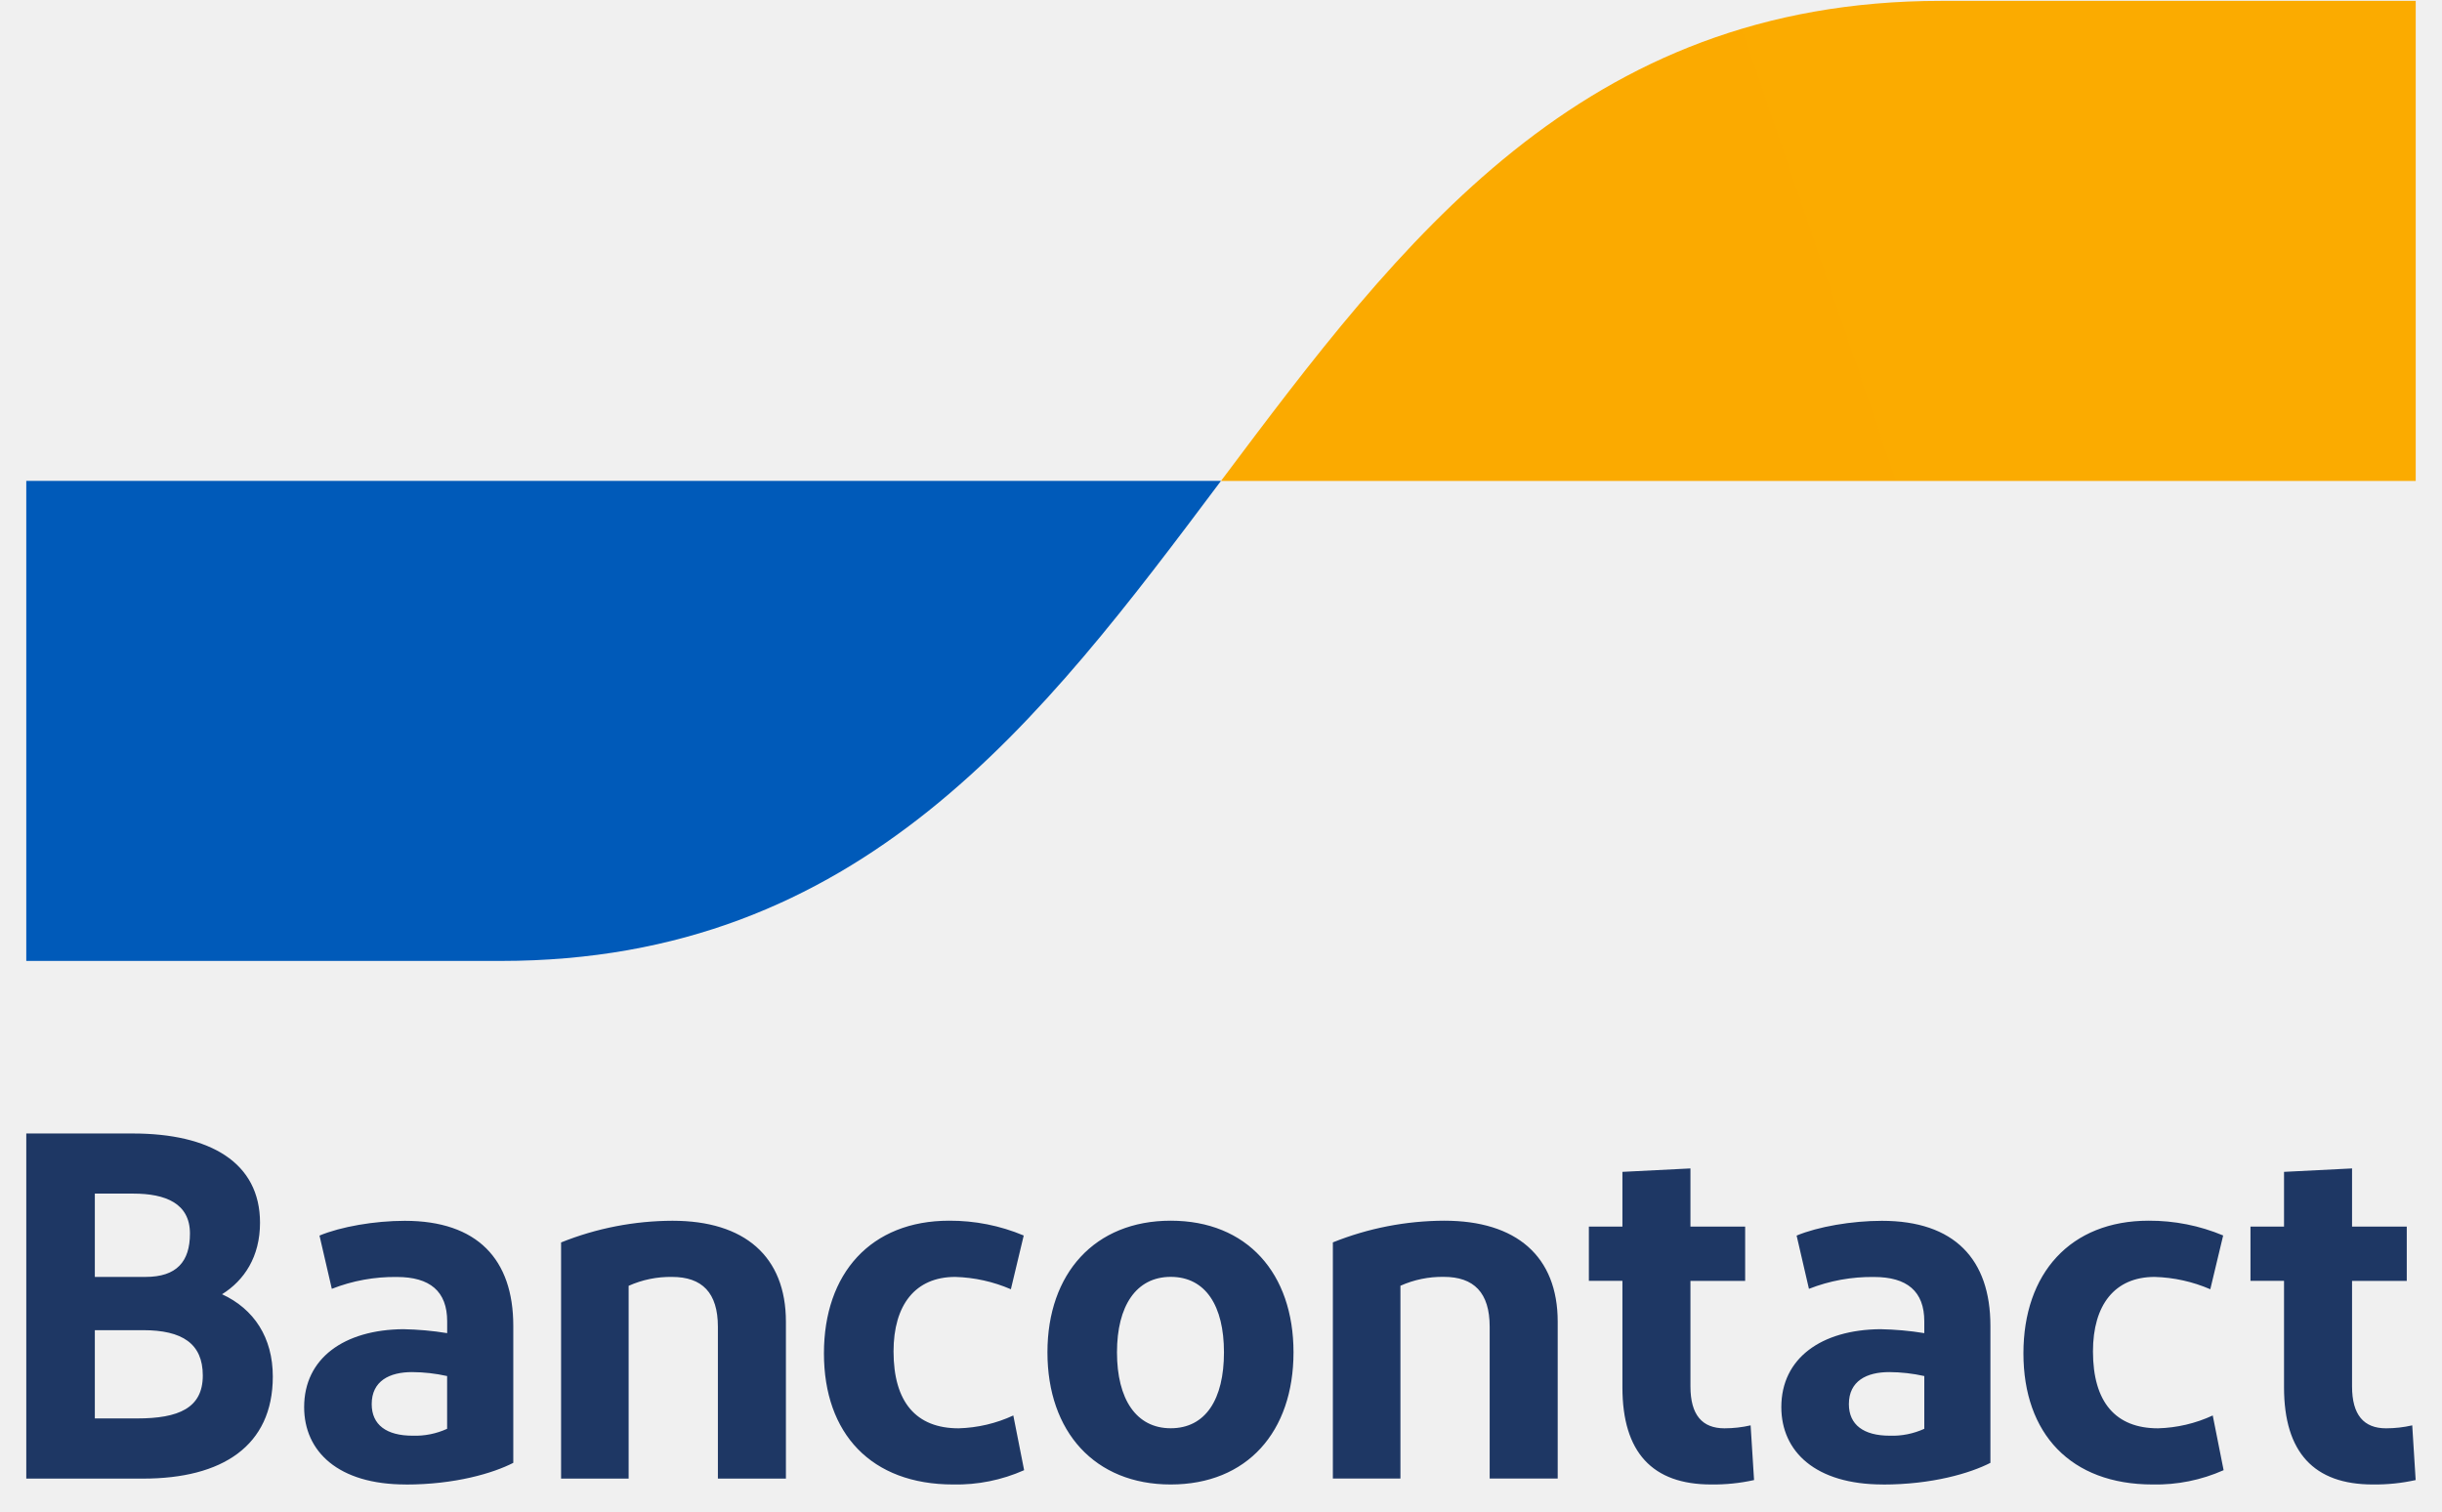
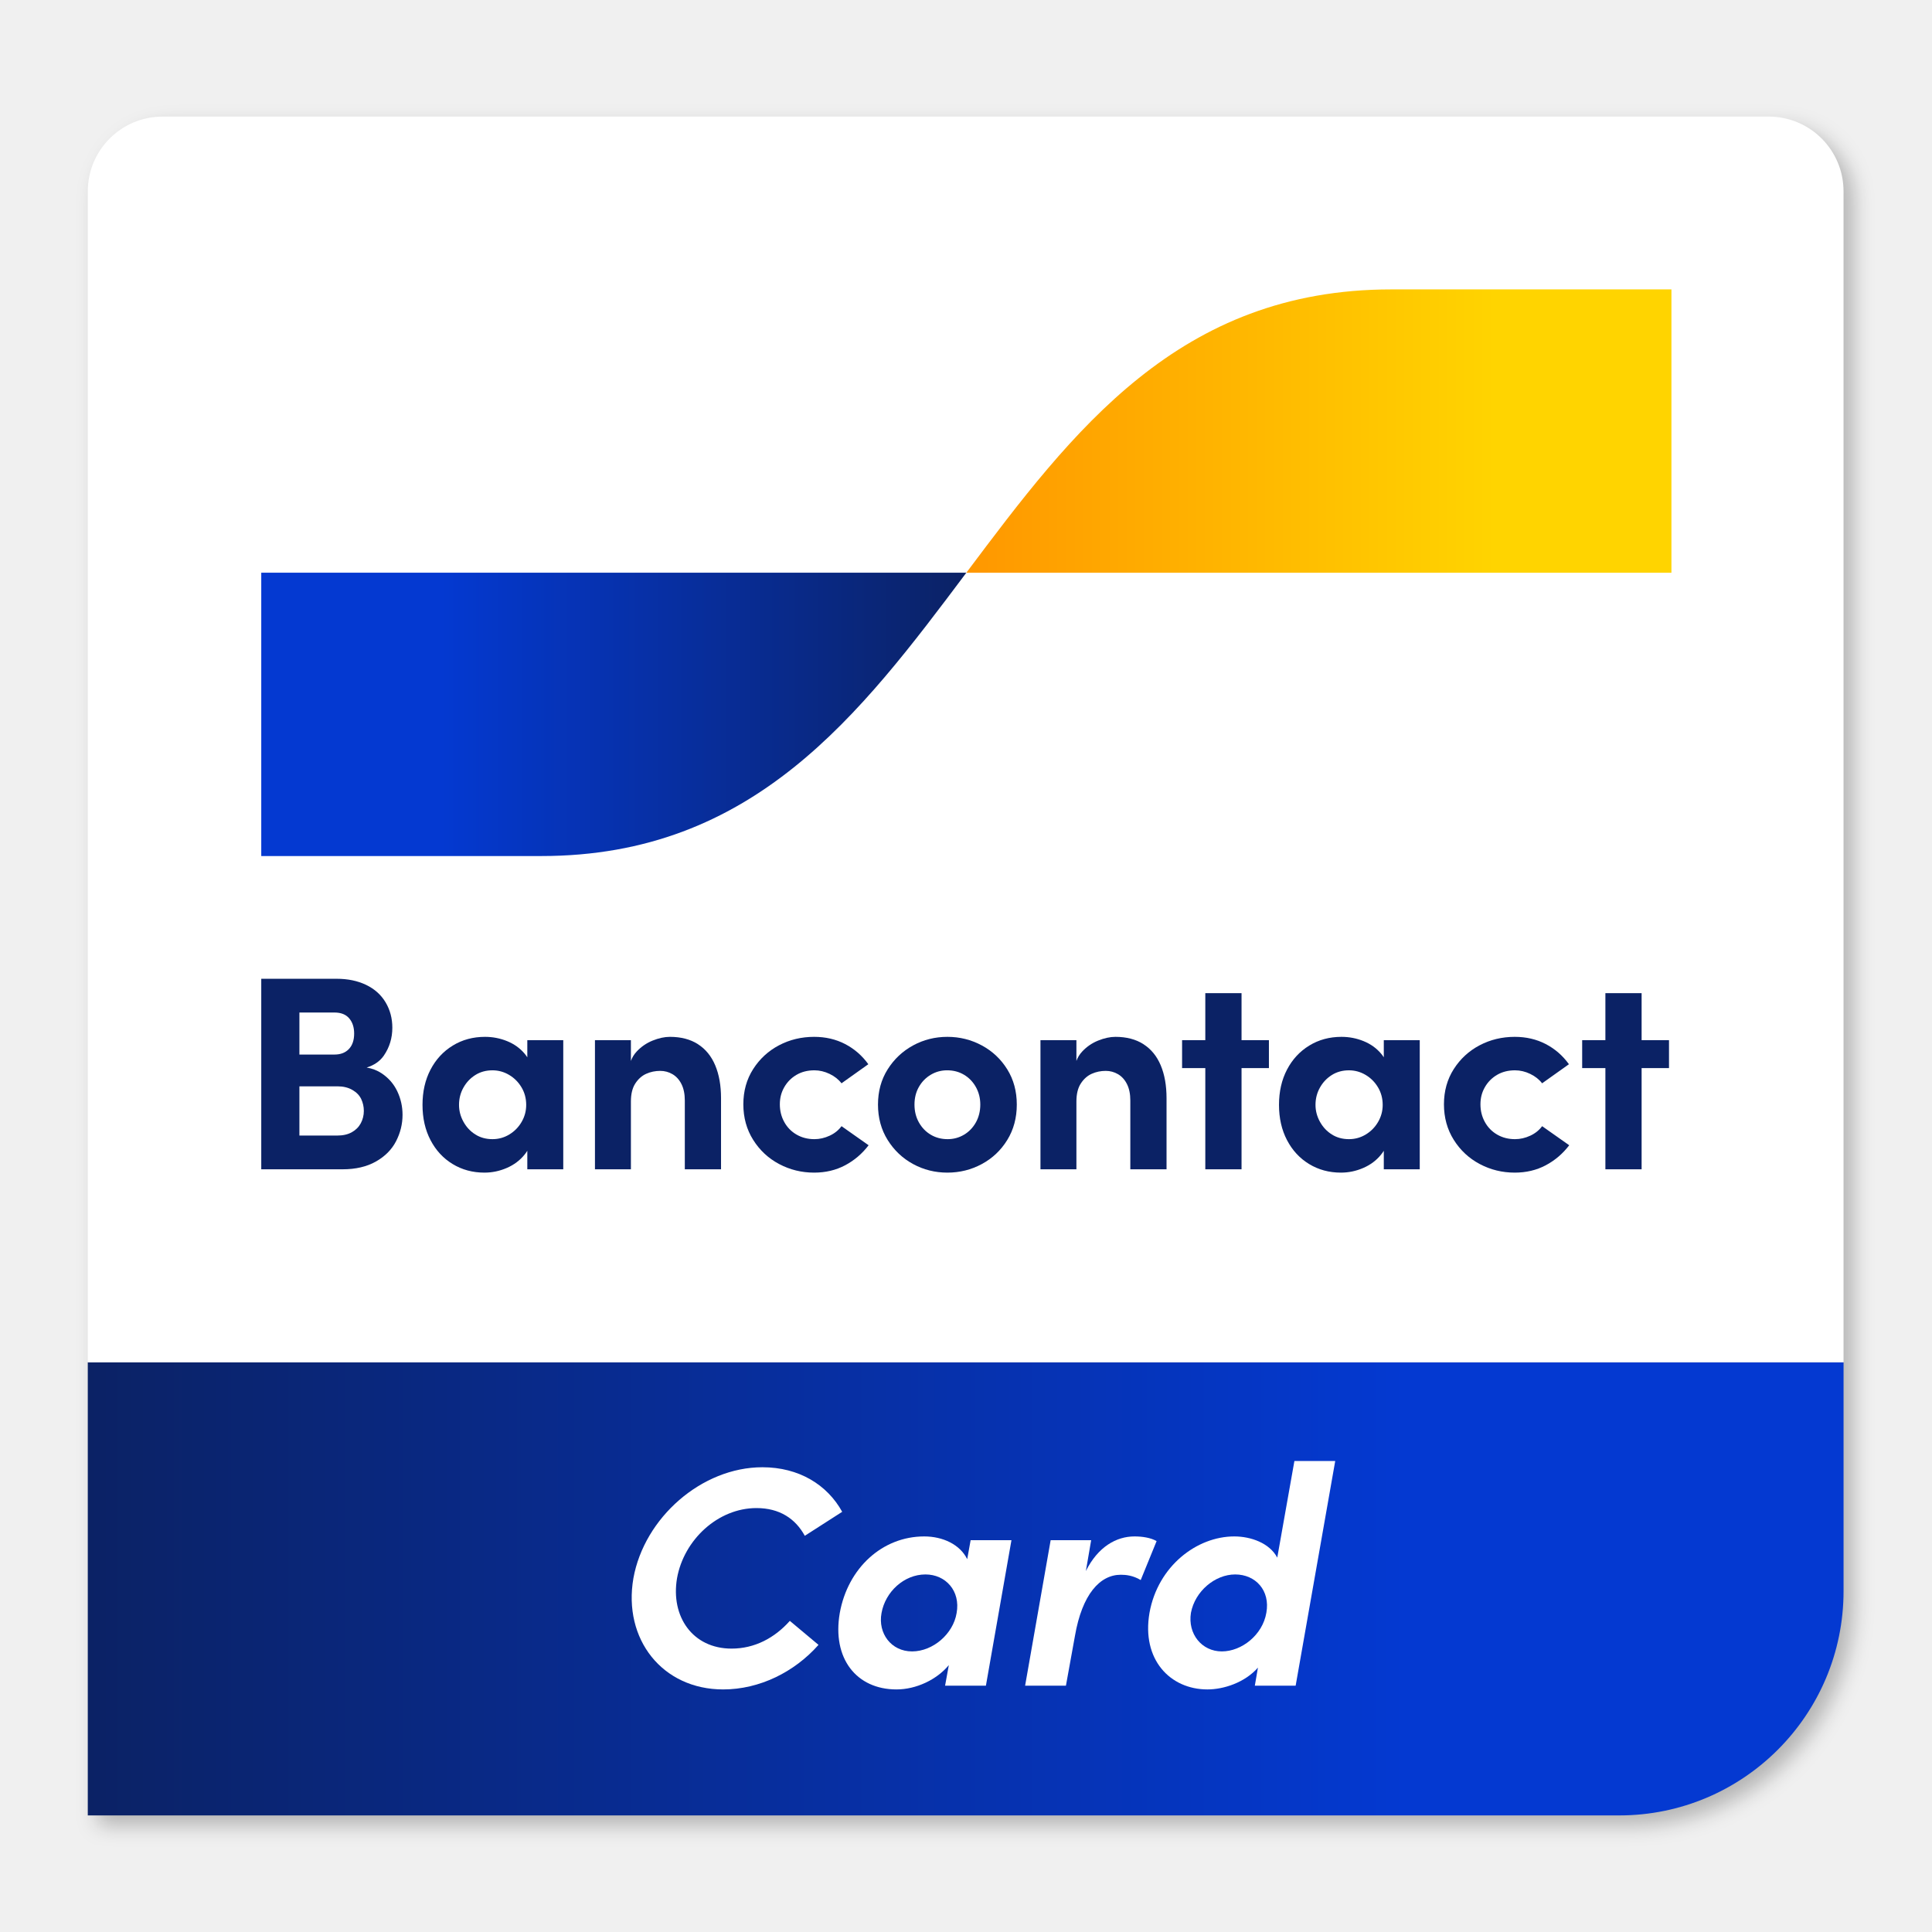
- <svg xmlns="http://www.w3.org/2000/svg" fill="none" viewBox="0 0 42 26">
-   <linearGradient id="a" gradientUnits="userSpaceOnUse" x1="416.071" x2="1766.43" y1="427.26" y2="-74.301">
-     <stop offset="0" stop-color="#005ab9" />
-     <stop offset="1" stop-color="#1e3764" />
-   </linearGradient>
-   <linearGradient id="b" gradientUnits="userSpaceOnUse" x1="145.412" x2="1601.92" y1="491.069" y2="-5.857">
-     <stop offset="0" stop-color="#fba900" />
-     <stop offset="1" stop-color="#ffd800" />
-   </linearGradient>
-   <path d="m.452 25.432v-5.936h1.832c1.331 0 2.188.5 2.188 1.535 0 .585-.271.992-.653 1.23.551.254.873.746.873 1.416 0 1.196-.873 1.755-2.23 1.755zm1.179-3.469h.873c.534 0 .763-.263.763-.746 0-.517-.416-.687-.975-.687h-.661zm0 2.434h.729c.712 0 1.128-.178 1.128-.738 0-.551-.356-.78-1.026-.78h-.831zm5.347 1.136c-1.162 0-1.747-.568-1.747-1.331 0-.84.687-1.331 1.705-1.34.253.005.505.027.755.068v-.203c0-.517-.297-.763-.865-.763-.383-.005-.763.064-1.119.204l-.212-.916c.365-.153.95-.254 1.467-.254 1.247 0 1.866.661 1.866 1.806v2.357c-.348.178-1.001.373-1.849.373zm.712-.958v-.907c-.198-.044-.4-.067-.602-.068-.39 0-.695.153-.695.551 0 .356.254.543.704.543.204.007.408-.034.594-.119zm1.96.857v-4.062c.609-.245 1.26-.371 1.917-.373 1.238 0 1.95.611 1.95 1.738v2.697h-1.17v-2.612c0-.585-.271-.857-.789-.857-.257-.004-.511.048-.746.153v3.316zm7.957-4.181-.221.924c-.303-.131-.628-.203-.958-.212-.687 0-1.06.483-1.06 1.281 0 .874.39 1.323 1.119 1.323.325-.009.646-.084.941-.221l.186.941c-.384.171-.801.255-1.221.246-1.408 0-2.222-.873-2.222-2.256 0-1.374.806-2.281 2.154-2.281.44-.002.875.084 1.28.254zm2.528 4.282c-1.306 0-2.12-.907-2.12-2.273 0-1.357.814-2.264 2.12-2.264 1.315 0 2.112.907 2.112 2.264 0 1.365-.797 2.273-2.112 2.273zm0-.967c.602 0 .916-.5.916-1.306 0-.797-.314-1.298-.916-1.298-.594 0-.924.5-.924 1.298 0 .806.331 1.306.924 1.306zm2.789.865v-4.062c.609-.245 1.26-.371 1.917-.373 1.238 0 1.95.611 1.95 1.738v2.697h-1.17v-2.612c0-.585-.271-.857-.789-.857-.257-.004-.511.048-.746.153v3.316zm6.506.102c-1.009 0-1.526-.551-1.526-1.671v-1.832h-.577v-.933h.577v-.941l1.17-.059v1.001h.941v.933h-.941v1.815c0 .492.203.721.585.721.151-0.0.302-.017.45-.051l.059.941c-.242.054-.49.079-.738.076zm2.954 0c-1.162 0-1.747-.568-1.747-1.331 0-.84.687-1.331 1.704-1.34.253.005.505.027.755.068v-.203c0-.517-.297-.763-.865-.763-.383-.005-.763.064-1.119.204l-.212-.916c.365-.153.95-.254 1.467-.254 1.247 0 1.866.661 1.866 1.806v2.357c-.348.178-1.001.373-1.849.373zm.712-.958v-.907c-.198-.044-.4-.067-.602-.068-.39 0-.695.153-.695.551 0 .356.254.543.704.543.204.007.407-.034.594-.119zm5.14-3.324-.221.924c-.303-.131-.628-.203-.958-.212-.687 0-1.06.483-1.06 1.281 0 .874.39 1.323 1.119 1.323.325-.009.646-.084.941-.221l.187.941c-.384.171-.801.255-1.221.246-1.408 0-2.222-.873-2.222-2.256 0-1.374.806-2.281 2.154-2.281.44-.002.875.084 1.281.254zm2.573 4.282c-1.009 0-1.526-.551-1.526-1.671v-1.832h-.577v-.933h.577v-.941l1.17-.059v1.001h.941v.933h-.941v1.815c0 .492.203.721.585.721.151-0.0.302-.017.45-.051l.059.941c-.242.054-.49.079-.738.076z" fill="#1e3764" />
-   <path d="m8.615 16.528c6.192 0 9.289-4.128 12.385-8.257h-20.548v8.257z" fill="url(#a)" />
-   <path d="m33.385.015c-6.192 0-9.289 4.128-12.385 8.257h20.548v-8.257z" fill="url(#b)" />
+ <svg xmlns="http://www.w3.org/2000/svg" id="Logo" viewBox="0 0 1550 1550">
+   <defs>
+     <style>
+       .cls-1 {
+         fill: none;
+       }
+ 
+       .cls-2 {
+         fill: url(#linear-gradient-3);
+       }
+ 
+       .cls-3 {
+         fill: url(#linear-gradient-2);
+       }
+ 
+       .cls-4 {
+         fill: url(#linear-gradient);
+       }
+ 
+       .cls-5 {
+         clip-path: url(#clippath-3);
+       }
+ 
+       .cls-6 {
+         clip-path: url(#clippath-2);
+       }
+ 
+       .cls-7 {
+         filter: url(#AI_Shadow_2);
+       }
+ 
+       .cls-8 {
+         fill: #fff;
+       }
+ 
+       .cls-9 {
+         fill: #0b2265;
+       }
+     </style>
+     <filter id="AI_Shadow_2" x="-15%" y="-15%" width="140%" height="130%">
+       <feGaussianBlur in="SourceAlpha" result="blur" stdDeviation="8" />
+       <feOffset dx="8" dy="8" in="blur" result="offsetBlurredAlpha" />
+       <feFlood flood-color="#000" flood-opacity=".25" />
+       <feComposite in2="offsetBlurredAlpha" operator="in" />
+     </filter>
+     <linearGradient id="linear-gradient" x1="70.43" y1="1274.71" x2="1479.04" y2="1274.71" gradientUnits="userSpaceOnUse">
+       <stop offset="0" stop-color="#0b2265" />
+       <stop offset=".75" stop-color="#0439d1" />
+       <stop offset="1" stop-color="#0439d1" />
+     </linearGradient>
+     <clipPath id="clippath-2">
+       <path class="cls-1" d="M1116.23,232.18c-170.48,0-255.72,113.65-340.96,227.31h565.68v-227.31h-224.72Z" />
+     </clipPath>
+     <linearGradient id="linear-gradient-2" x1="775.27" y1="345.83" x2="1340.95" y2="345.83" gradientUnits="userSpaceOnUse">
+       <stop offset="0" stop-color="#ff9700" />
+       <stop offset=".75" stop-color="#ffd400" />
+       <stop offset="1" stop-color="#ffd400" />
+     </linearGradient>
+     <clipPath id="clippath-3">
+       <path class="cls-1" d="M209.6,459.48v227.3h224.72c170.48,0,255.72-113.66,340.95-227.3H209.6Z" />
+     </clipPath>
+     <linearGradient id="linear-gradient-3" x1="3951.9" y1="-2143.42" x2="3956.28" y2="-2143.42" gradientTransform="translate(-505711.08 -273826.97) scale(128.02 -128.02)" gradientUnits="userSpaceOnUse">
+       <stop offset="0" stop-color="#0439d1" />
+       <stop offset=".25" stop-color="#0439d1" />
+       <stop offset="1" stop-color="#0b2265" />
+     </linearGradient>
+   </defs>
+   <g class="cls-7">
+     <path d="M1299.08,1456.46H70.43v-363.51h1408.61v183.54c0,99.39-80.57,179.97-179.97,179.97Z" />
+     <path d="M1479.04,1092.95H70.43V153.54c0-33.14,26.86-60,60-60h1288.61c33.14,0,60,26.86,60,60v939.41Z" />
+   </g>
+   <g>
+     <g>
+       <path class="cls-4" d="M1299.08,1456.46H70.43v-363.51h1408.61v183.54c0,99.39-80.57,179.97-179.97,179.97Z" />
+       <g>
+         <path class="cls-8" d="M586.92,1322.64c-31.25,0-49-25.75-43.75-56.5,5.5-30.75,32.75-56.25,63.75-56.25,18.5,0,31.25,8.5,38.75,22.25l30-19.25c-12-21.75-34.75-35.75-64-35.75-48.75,0-94.75,40.5-103.5,89-8.5,49,23.25,89.25,72,89.25,29.25,0,57.25-14,76.5-35.75l-23-19.25c-12.25,13.75-28.25,22.25-46.75,22.25Z" />
+         <path class="cls-8" d="M775.97,1250.89c-5.75-11.75-19.5-18.25-34.5-18.25-33.5,0-61.25,25.25-67.75,61.5-6.25,36.25,13.25,61.25,45.5,61.25,15.75,0,32.25-7.75,42-19.5l-3,16.5h32.75l20.5-116.75h-32.75l-2.75,15.25ZM767.47,1294.14c-2.75,16.75-19,30.75-35.75,30.75s-27.5-14.5-24.5-30.75c3-17,18-31,35.25-31,16.25,0,28.25,13.25,25,31Z" />
+         <path class="cls-8" d="M910.17,1232.64c-14.5,0-29.25,8.25-39,27.75l4.25-24.75h-32.5l-20.5,116.75h32.75l7.25-40c5.75-33.25,20-49,36.75-49,4,0,9.75.5,16,4.25l12.75-31.25c-4.75-2.75-11.5-3.75-17.75-3.75Z" />
+         <path class="cls-8" d="M1038.47,1172.14l-13.75,77.5c-6.25-11.75-21.25-17-34.5-17-30,0-61.25,23.75-68,61.25-6.5,37.5,16.5,61.5,46.5,61.5,13,0,30-5.5,40.5-17.5l-2.5,14.5h32.75l31.75-180.25h-32.75ZM1015.97,1293.89c-3,17.75-19.75,31-35.75,31s-27.5-14-24.75-31c3.25-17.25,19.25-30.75,35.5-30.75s28.25,12.75,25,30.75Z" />
+       </g>
+       <g>
+         <path class="cls-8" d="M1479.04,1092.95H70.43V153.54c0-33.14,26.86-60,60-60h1288.61c33.14,0,60,26.86,60,60v939.41Z" />
+         <g>
+           <g class="cls-6">
+             <rect class="cls-3" x="775.27" y="232.18" width="565.68" height="227.31" />
+           </g>
+           <g class="cls-5">
+             <rect class="cls-2" x="209.6" y="459.48" width="565.67" height="227.3" />
+           </g>
+         </g>
+         <g>
+           <path class="cls-9" d="M306.21,861.12c-3.57-2.38-7.59-3.92-12.05-4.65,6.1-1.9,10.72-5.12,13.83-9.66,4.51-6.58,6.77-14.01,6.77-22.29,0-7.54-1.81-14.34-5.44-20.41-3.63-6.06-8.84-10.72-15.64-13.98-6.8-3.25-14.64-4.88-23.52-4.88h-60.56v152.85h65.22c10.5,0,19.41-2.07,26.73-6.21,7.32-4.14,12.72-9.57,16.19-16.3,3.47-6.73,5.21-13.79,5.21-21.19,0-6.66-1.41-12.94-4.21-18.86-2.81-5.91-6.99-10.72-12.53-14.42ZM280.14,816.98c2.66,3.11,3.99,7.17,3.99,12.2,0,5.32-1.41,9.47-4.21,12.42-2.81,2.96-6.66,4.44-11.54,4.44h-28.17v-33.72h28.17c5.18,0,9.1,1.55,11.76,4.66ZM289.46,901.16c-1.63,3.03-4.03,5.44-7.21,7.21-3.18,1.77-7.06,2.66-11.65,2.66h-30.39v-39.49h30.61c4.58,0,8.54.96,11.87,2.88,3.33,1.92,5.69,4.36,7.1,7.32,1.4,2.96,2.11,6.14,2.11,9.54s-.81,6.84-2.44,9.87Z" />
+           <path class="cls-9" d="M423.05,848.26c-.67-1.03-1.4-2.03-2.22-3-3.7-4.36-8.36-7.69-13.98-9.98-5.62-2.29-11.54-3.44-17.75-3.44-9.62,0-18.23,2.33-25.84,6.99-7.62,4.66-13.57,11.09-17.86,19.3-4.29,8.21-6.43,17.64-6.43,28.29s2.14,20.08,6.43,28.28c4.29,8.21,10.21,14.61,17.75,19.19,7.54,4.58,16.05,6.88,25.51,6.88,6.21,0,12.2-1.26,17.97-3.77,5.77-2.51,10.5-6.06,14.2-10.65.82-1.01,1.55-2.05,2.22-3.11v14.87h28.84v-103.6h-28.84v13.76ZM418.5,900.06c-2.44,4.21-5.73,7.58-9.87,10.09-4.14,2.52-8.65,3.77-13.53,3.77-5.18,0-9.76-1.25-13.75-3.77-3.99-2.51-7.18-5.91-9.54-10.2-2.37-4.29-3.55-8.8-3.55-13.53,0-5.03,1.18-9.65,3.55-13.87,2.36-4.21,5.55-7.58,9.54-10.09,3.99-2.51,8.58-3.77,13.75-3.77,4.73,0,9.17,1.22,13.31,3.66,4.14,2.44,7.47,5.77,9.98,9.98,2.51,4.21,3.77,8.91,3.77,14.09,0,4.88-1.22,9.43-3.66,13.64Z" />
+           <path class="cls-9" d="M559.97,837.72c-6.14-3.92-13.64-5.88-22.52-5.88-4.29,0-8.91,1-13.87,3-4.96,2-9.24,4.96-12.87,8.87-2.06,2.23-3.56,4.72-4.55,7.45v-16.65h-28.84v103.6h28.84v-54.35c0-6.06,1.18-10.91,3.55-14.53,2.36-3.62,5.29-6.21,8.76-7.76,3.47-1.55,7.21-2.33,11.2-2.33,3.55,0,6.84.89,9.87,2.66,3.03,1.78,5.44,4.44,7.21,7.99,1.77,3.55,2.66,7.91,2.66,13.09v55.24h29.06v-57.01c0-10.21-1.55-19-4.66-26.4-3.11-7.39-7.73-13.05-13.86-16.97Z" />
+           <path class="cls-9" d="M665.58,911.15c-3.99,1.85-8.06,2.77-12.2,2.77-5.32,0-10.09-1.22-14.31-3.66-4.22-2.44-7.51-5.8-9.87-10.09-2.37-4.29-3.55-9.02-3.55-14.2s1.18-9.61,3.55-13.75c2.36-4.14,5.62-7.43,9.76-9.87,4.14-2.44,8.95-3.66,14.42-3.66,4.14,0,8.21.96,12.2,2.88,3.99,1.92,7.17,4.44,9.54,7.54l21.52-15.31c-5.03-6.95-11.24-12.35-18.63-16.19-7.4-3.84-15.68-5.77-24.85-5.77-10.21,0-19.6,2.26-28.17,6.77-8.58,4.51-15.49,10.87-20.74,19.08-5.25,8.21-7.88,17.64-7.88,28.28s2.62,20.15,7.88,28.51c5.25,8.36,12.2,14.83,20.85,19.41,8.65,4.58,18,6.88,28.06,6.88,9.17,0,17.45-1.96,24.85-5.88,7.39-3.92,13.68-9.28,18.86-16.08l-21.74-15.31c-2.37,3.25-5.55,5.81-9.54,7.65Z" />
+           <path class="cls-9" d="M787.69,838.72c-8.51-4.58-17.71-6.88-27.62-6.88s-19.08,2.29-27.51,6.88c-8.43,4.59-15.23,10.98-20.41,19.19-5.18,8.21-7.76,17.64-7.76,28.28s2.59,20.12,7.76,28.4c5.17,8.28,11.98,14.72,20.41,19.3,8.43,4.58,17.6,6.88,27.51,6.88s19.11-2.29,27.62-6.88c8.5-4.58,15.31-11.02,20.41-19.3,5.1-8.28,7.65-17.75,7.65-28.4s-2.55-20.08-7.65-28.28c-5.1-8.21-11.91-14.6-20.41-19.19ZM782.92,900.5c-2.37,4.21-5.55,7.51-9.54,9.87-3.99,2.37-8.36,3.55-13.09,3.55-5.03,0-9.54-1.18-13.53-3.55-3.99-2.36-7.18-5.66-9.54-9.87-2.37-4.22-3.55-8.99-3.55-14.31s1.18-10.06,3.55-14.2c2.36-4.14,5.55-7.39,9.54-9.76,3.99-2.36,8.35-3.55,13.09-3.55,5.03,0,9.54,1.19,13.53,3.55,3.99,2.37,7.17,5.66,9.54,9.87,2.36,4.22,3.55,8.91,3.55,14.09s-1.19,10.09-3.55,14.31Z" />
+           <path class="cls-9" d="M917.39,837.72c-6.14-3.92-13.64-5.88-22.52-5.88-4.29,0-8.91,1-13.87,3-4.96,2-9.24,4.96-12.87,8.87-2.06,2.23-3.56,4.72-4.55,7.45v-16.65h-28.84v103.6h28.84v-54.35c0-6.06,1.18-10.91,3.55-14.53,2.36-3.62,5.29-6.21,8.76-7.76,3.47-1.55,7.21-2.33,11.2-2.33,3.55,0,6.84.89,9.87,2.66,3.03,1.78,5.44,4.44,7.21,7.99,1.77,3.55,2.66,7.91,2.66,13.09v55.24h29.06v-57.01c0-10.21-1.55-19-4.66-26.4-3.11-7.39-7.73-13.05-13.86-16.97Z" />
+           <polygon class="cls-9" points="996.06 796.79 966.99 796.79 966.99 834.5 948.36 834.5 948.36 856.91 966.99 856.91 966.99 938.1 996.06 938.1 996.06 856.91 1018.02 856.91 1018.02 834.5 996.06 834.5 996.06 796.79" />
+           <path class="cls-9" d="M1110.19,848.26c-.67-1.03-1.4-2.03-2.22-3-3.7-4.36-8.36-7.69-13.98-9.98-5.62-2.29-11.54-3.44-17.75-3.44-9.62,0-18.23,2.33-25.84,6.99-7.62,4.66-13.57,11.09-17.86,19.3-4.29,8.21-6.43,17.64-6.43,28.29s2.14,20.08,6.43,28.28c4.29,8.21,10.21,14.61,17.75,19.19,7.54,4.58,16.05,6.88,25.51,6.88,6.21,0,12.2-1.26,17.97-3.77,5.77-2.51,10.5-6.06,14.2-10.65.82-1.01,1.55-2.05,2.22-3.11v14.87h28.84v-103.6h-28.84v13.76ZM1105.64,900.06c-2.44,4.21-5.73,7.58-9.87,10.09-4.14,2.52-8.65,3.77-13.53,3.77-5.18,0-9.76-1.25-13.75-3.77-3.99-2.51-7.17-5.91-9.54-10.2-2.37-4.29-3.55-8.8-3.55-13.53,0-5.03,1.18-9.65,3.55-13.87,2.36-4.21,5.55-7.58,9.54-10.09,3.99-2.51,8.58-3.77,13.75-3.77,4.73,0,9.17,1.22,13.31,3.66,4.14,2.44,7.47,5.77,9.98,9.98,2.51,4.21,3.77,8.91,3.77,14.09,0,4.88-1.22,9.43-3.66,13.64Z" />
+           <path class="cls-9" d="M1227.66,911.15c-3.99,1.85-8.06,2.77-12.2,2.77-5.32,0-10.09-1.22-14.31-3.66s-7.51-5.8-9.87-10.09c-2.37-4.29-3.55-9.02-3.55-14.2s1.18-9.61,3.55-13.75c2.36-4.14,5.62-7.43,9.76-9.87,4.14-2.44,8.95-3.66,14.42-3.66,4.14,0,8.21.96,12.2,2.88,3.99,1.92,7.17,4.44,9.54,7.54l21.52-15.31c-5.03-6.95-11.24-12.35-18.63-16.19-7.4-3.84-15.68-5.77-24.85-5.77-10.2,0-19.6,2.26-28.17,6.77-8.58,4.51-15.49,10.87-20.74,19.08-5.25,8.21-7.88,17.64-7.88,28.28s2.62,20.15,7.88,28.51c5.25,8.36,12.2,14.83,20.85,19.41,8.65,4.58,18,6.88,28.06,6.88,9.17,0,17.45-1.96,24.85-5.88,7.39-3.92,13.68-9.28,18.86-16.08l-21.74-15.31c-2.37,3.25-5.55,5.81-9.54,7.65Z" />
+           <polygon class="cls-9" points="1339 834.5 1317.03 834.5 1317.03 796.79 1287.97 796.79 1287.97 834.5 1269.34 834.5 1269.34 856.91 1287.97 856.91 1287.97 938.1 1317.03 938.1 1317.03 856.91 1339 856.91 1339 834.5" />
+         </g>
+       </g>
+     </g>
+   </g>
</svg>
